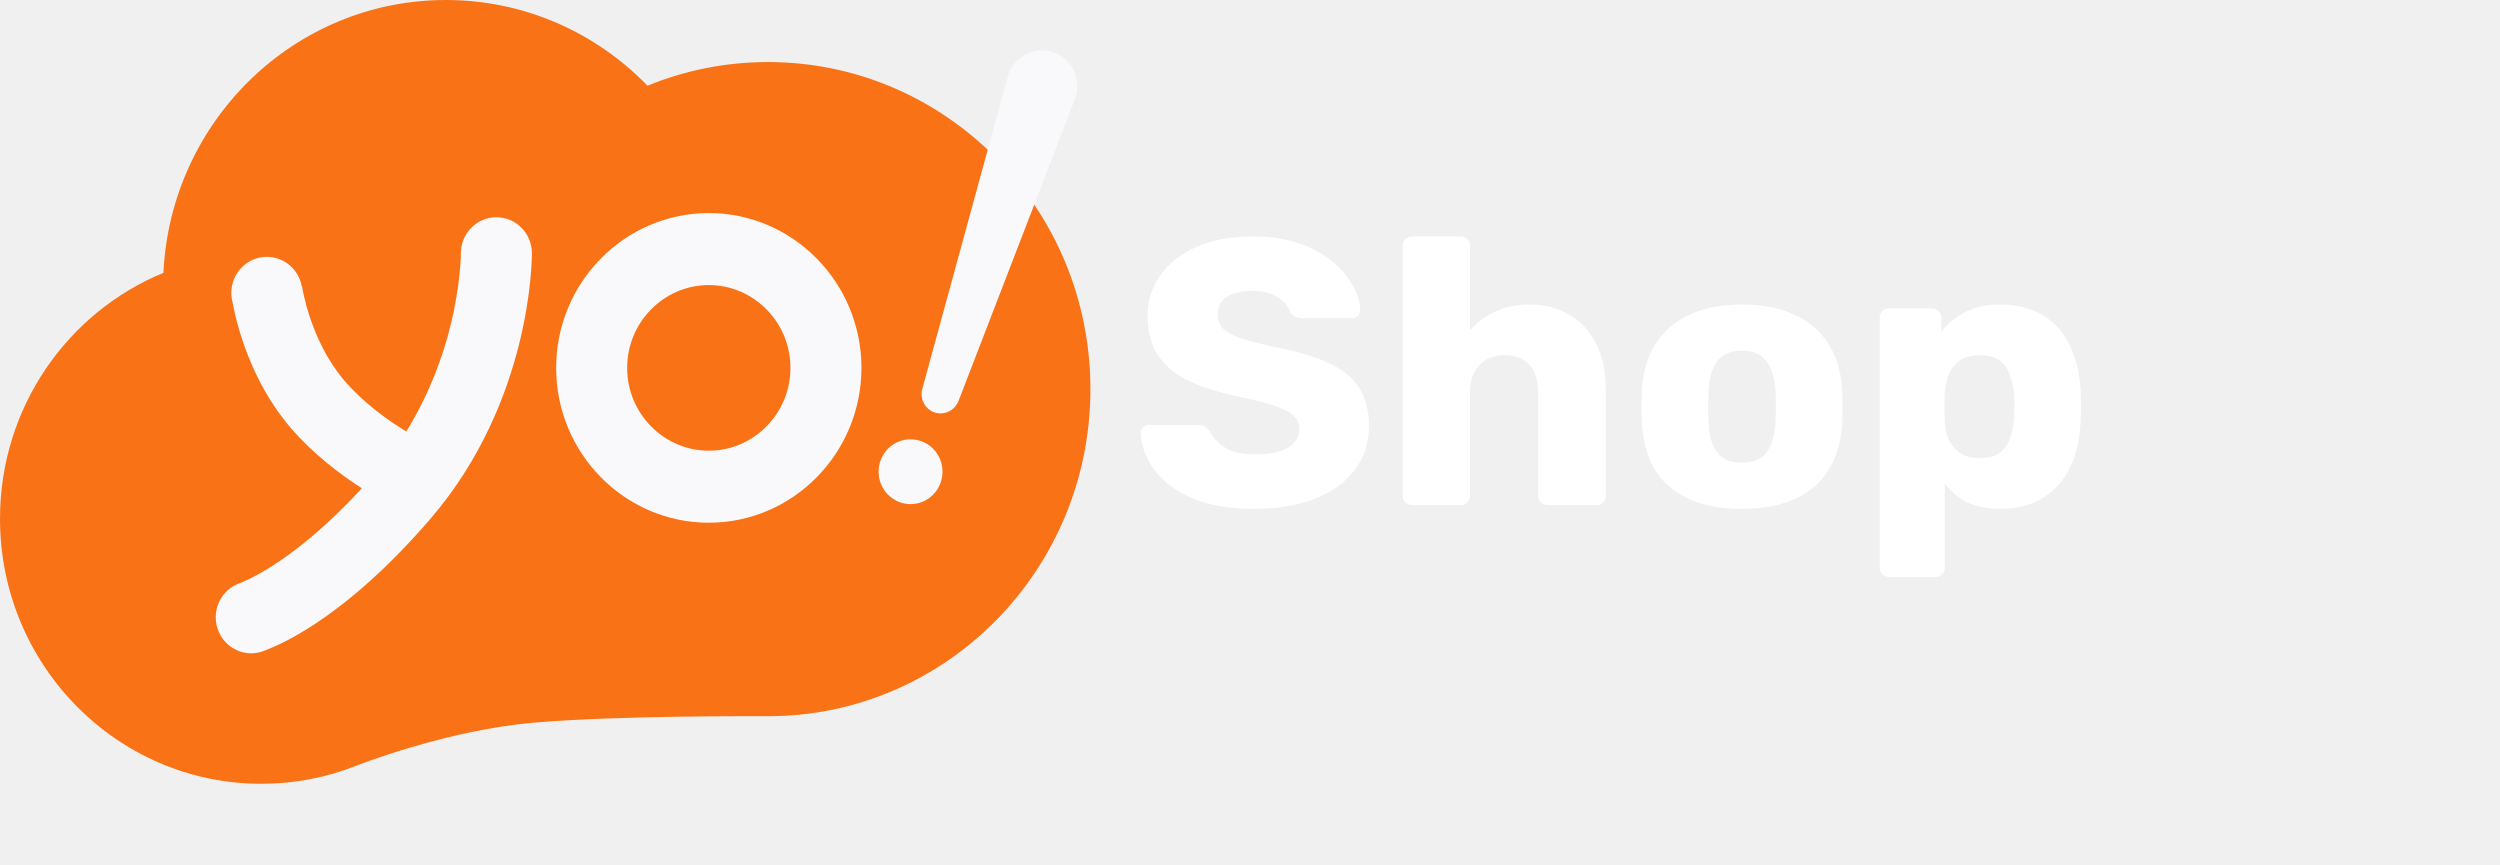
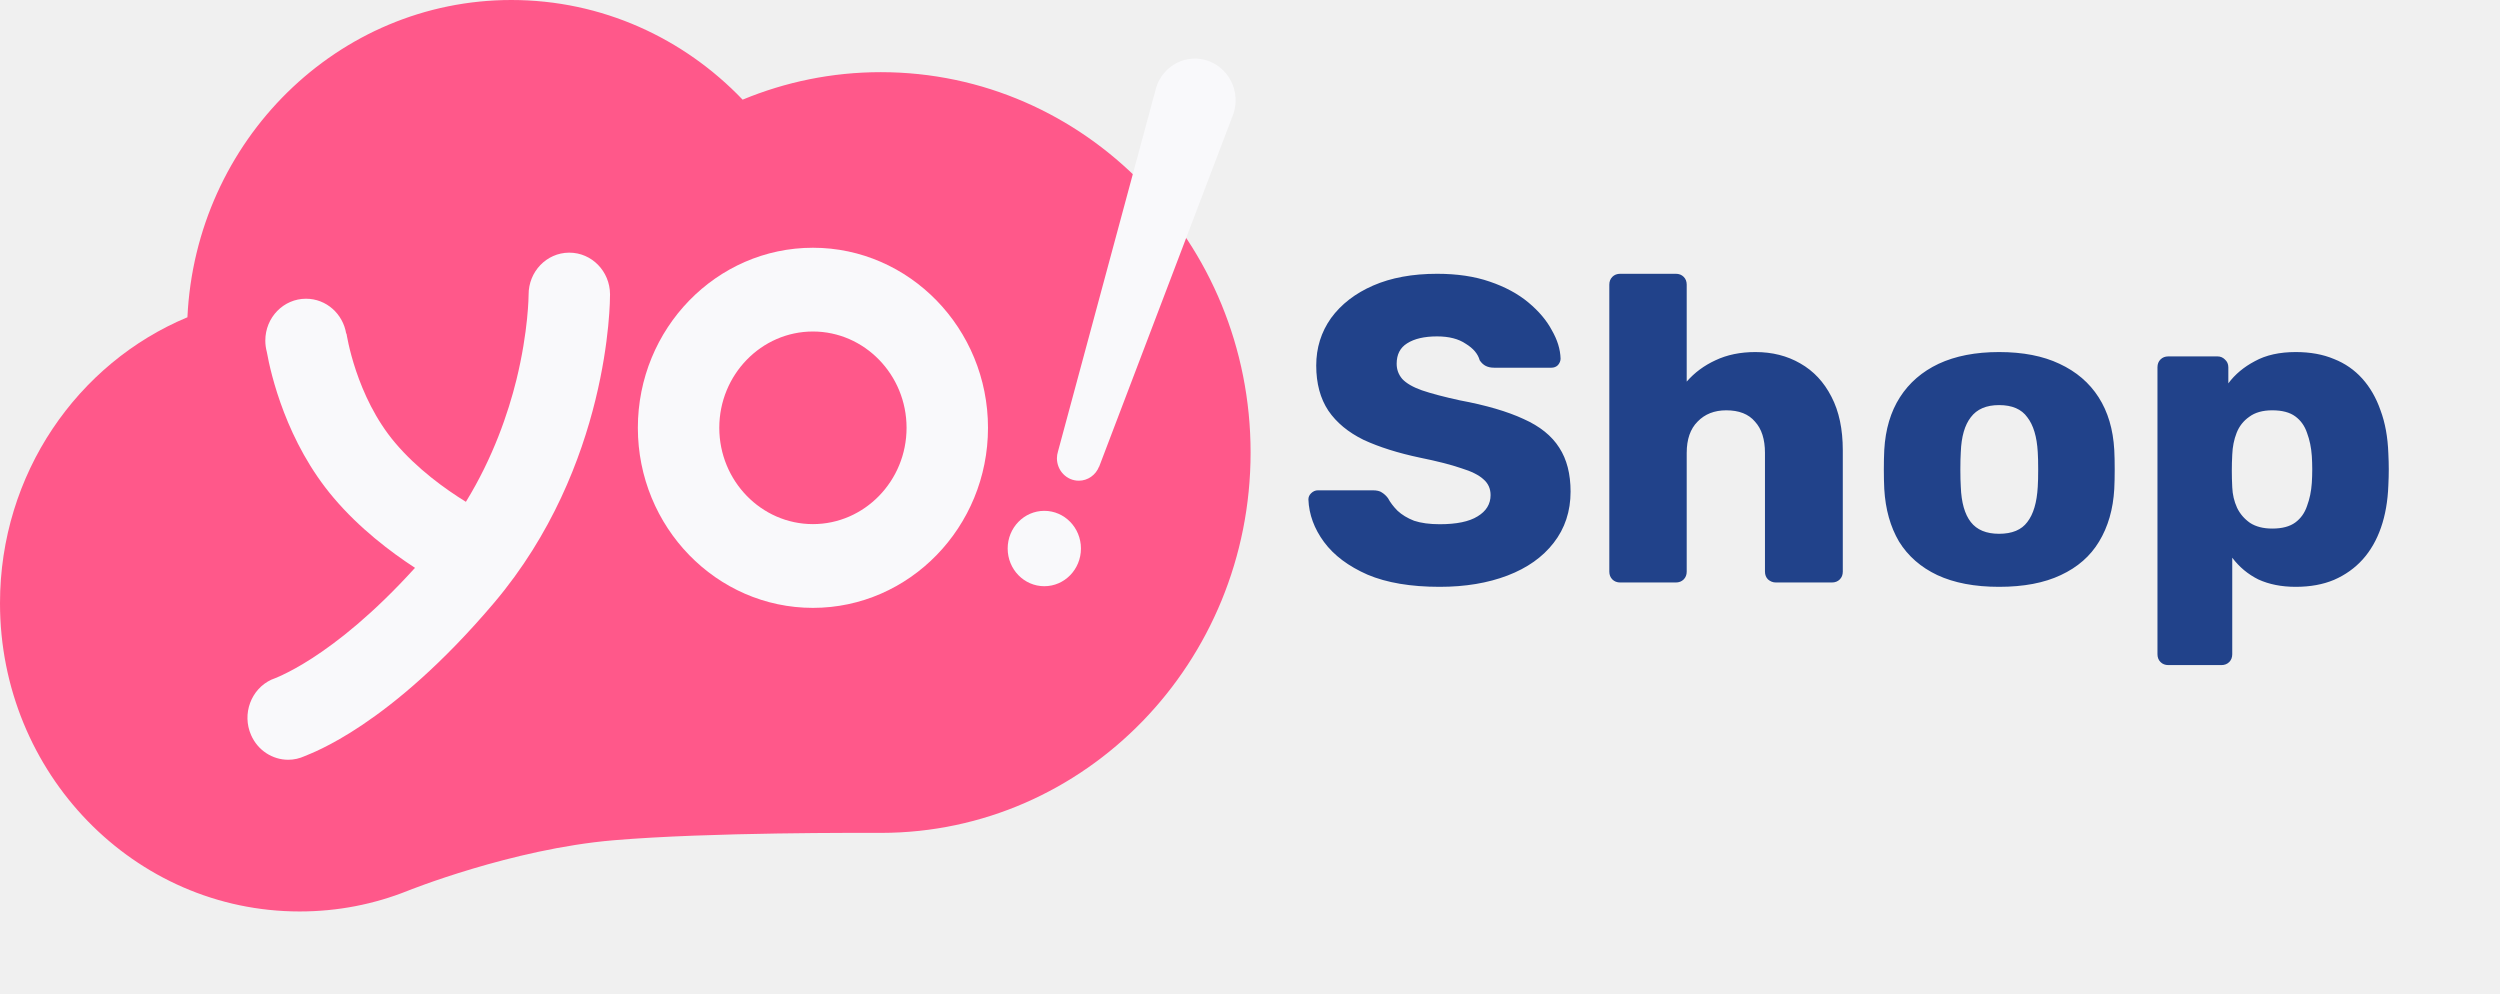
- <svg xmlns="http://www.w3.org/2000/svg" width="185" height="64" viewBox="0 0 185 64" fill="none">
-   <path d="M92.875 37.655C91.008 37.655 89.459 37.394 88.227 36.871C86.995 36.33 86.062 35.63 85.427 34.771C84.792 33.912 84.456 32.998 84.419 32.027C84.419 31.878 84.475 31.747 84.587 31.635C84.718 31.504 84.867 31.439 85.035 31.439H88.563C88.824 31.439 89.02 31.486 89.151 31.579C89.3 31.672 89.431 31.794 89.543 31.943C89.692 32.223 89.898 32.494 90.159 32.755C90.439 33.016 90.794 33.231 91.223 33.399C91.671 33.548 92.222 33.623 92.875 33.623C93.958 33.623 94.77 33.455 95.311 33.119C95.871 32.783 96.151 32.326 96.151 31.747C96.151 31.336 96.002 31 95.703 30.739C95.404 30.459 94.919 30.216 94.247 30.011C93.594 29.787 92.716 29.563 91.615 29.339C90.196 29.04 88.983 28.658 87.975 28.191C86.986 27.706 86.23 27.08 85.707 26.315C85.184 25.531 84.923 24.56 84.923 23.403C84.923 22.264 85.24 21.247 85.875 20.351C86.528 19.455 87.434 18.755 88.591 18.251C89.748 17.747 91.12 17.495 92.707 17.495C93.995 17.495 95.124 17.663 96.095 17.999C97.084 18.335 97.915 18.783 98.587 19.343C99.259 19.903 99.763 20.5 100.099 21.135C100.454 21.751 100.64 22.358 100.659 22.955C100.659 23.104 100.603 23.244 100.491 23.375C100.379 23.487 100.239 23.543 100.071 23.543H96.375C96.17 23.543 95.992 23.506 95.843 23.431C95.694 23.356 95.563 23.235 95.451 23.067C95.339 22.656 95.04 22.302 94.555 22.003C94.088 21.686 93.472 21.527 92.707 21.527C91.886 21.527 91.242 21.676 90.775 21.975C90.327 22.255 90.103 22.694 90.103 23.291C90.103 23.664 90.224 23.991 90.467 24.271C90.728 24.551 91.148 24.794 91.727 24.999C92.324 25.204 93.136 25.419 94.163 25.643C95.862 25.96 97.234 26.362 98.279 26.847C99.324 27.314 100.09 27.93 100.575 28.695C101.06 29.442 101.303 30.384 101.303 31.523C101.303 32.792 100.939 33.894 100.211 34.827C99.502 35.742 98.512 36.442 97.243 36.927C95.974 37.412 94.518 37.655 92.875 37.655ZM104.498 37.375C104.293 37.375 104.125 37.31 103.994 37.179C103.863 37.048 103.798 36.88 103.798 36.675V18.195C103.798 17.99 103.863 17.822 103.994 17.691C104.125 17.56 104.293 17.495 104.498 17.495H108.082C108.287 17.495 108.455 17.56 108.586 17.691C108.717 17.822 108.782 17.99 108.782 18.195V24.439C109.286 23.86 109.902 23.403 110.63 23.067C111.377 22.712 112.235 22.535 113.206 22.535C114.289 22.535 115.25 22.778 116.09 23.263C116.949 23.748 117.621 24.467 118.106 25.419C118.591 26.352 118.834 27.5 118.834 28.863V36.675C118.834 36.88 118.769 37.048 118.638 37.179C118.507 37.31 118.339 37.375 118.134 37.375H114.522C114.335 37.375 114.167 37.31 114.018 37.179C113.887 37.048 113.822 36.88 113.822 36.675V29.031C113.822 28.154 113.607 27.482 113.178 27.015C112.767 26.53 112.151 26.287 111.33 26.287C110.565 26.287 109.949 26.53 109.482 27.015C109.015 27.482 108.782 28.154 108.782 29.031V36.675C108.782 36.88 108.717 37.048 108.586 37.179C108.455 37.31 108.287 37.375 108.082 37.375H104.498ZM128.897 37.655C127.329 37.655 126.004 37.403 124.921 36.899C123.857 36.395 123.036 35.676 122.457 34.743C121.897 33.791 121.58 32.662 121.505 31.355C121.486 30.982 121.477 30.562 121.477 30.095C121.477 29.61 121.486 29.19 121.505 28.835C121.58 27.51 121.916 26.38 122.513 25.447C123.11 24.514 123.941 23.795 125.005 23.291C126.088 22.787 127.385 22.535 128.897 22.535C130.428 22.535 131.725 22.787 132.789 23.291C133.872 23.795 134.712 24.514 135.309 25.447C135.906 26.38 136.242 27.51 136.317 28.835C136.336 29.19 136.345 29.61 136.345 30.095C136.345 30.562 136.336 30.982 136.317 31.355C136.242 32.662 135.916 33.791 135.337 34.743C134.777 35.676 133.956 36.395 132.873 36.899C131.809 37.403 130.484 37.655 128.897 37.655ZM128.897 34.239C129.737 34.239 130.344 33.987 130.717 33.483C131.109 32.979 131.333 32.223 131.389 31.215C131.408 30.935 131.417 30.562 131.417 30.095C131.417 29.628 131.408 29.255 131.389 28.975C131.333 27.986 131.109 27.239 130.717 26.735C130.344 26.212 129.737 25.951 128.897 25.951C128.076 25.951 127.469 26.212 127.077 26.735C126.685 27.239 126.47 27.986 126.433 28.975C126.414 29.255 126.405 29.628 126.405 30.095C126.405 30.562 126.414 30.935 126.433 31.215C126.47 32.223 126.685 32.979 127.077 33.483C127.469 33.987 128.076 34.239 128.897 34.239ZM139.799 42.695C139.593 42.695 139.425 42.63 139.295 42.499C139.164 42.368 139.099 42.2 139.099 41.995V23.515C139.099 23.31 139.164 23.142 139.295 23.011C139.425 22.88 139.593 22.815 139.799 22.815H142.963C143.149 22.815 143.308 22.88 143.439 23.011C143.588 23.142 143.663 23.31 143.663 23.515V24.551C144.092 23.972 144.661 23.496 145.371 23.123C146.08 22.731 146.957 22.535 148.003 22.535C148.936 22.535 149.757 22.684 150.467 22.983C151.176 23.263 151.783 23.683 152.287 24.243C152.791 24.803 153.183 25.484 153.463 26.287C153.761 27.09 153.929 28.014 153.967 29.059C153.985 29.432 153.995 29.778 153.995 30.095C153.995 30.412 153.985 30.758 153.967 31.131C153.929 32.139 153.771 33.044 153.491 33.847C153.211 34.65 152.819 35.331 152.315 35.891C151.811 36.451 151.195 36.89 150.467 37.207C149.757 37.506 148.936 37.655 148.003 37.655C147.088 37.655 146.285 37.496 145.595 37.179C144.923 36.843 144.363 36.376 143.915 35.779V41.995C143.915 42.2 143.849 42.368 143.719 42.499C143.588 42.63 143.42 42.695 143.215 42.695H139.799ZM146.491 33.903C147.125 33.903 147.62 33.772 147.975 33.511C148.329 33.25 148.581 32.895 148.731 32.447C148.899 31.999 149.001 31.504 149.039 30.963C149.076 30.384 149.076 29.806 149.039 29.227C149.001 28.686 148.899 28.191 148.731 27.743C148.581 27.295 148.329 26.94 147.975 26.679C147.62 26.418 147.125 26.287 146.491 26.287C145.875 26.287 145.38 26.427 145.007 26.707C144.633 26.968 144.363 27.314 144.195 27.743C144.027 28.172 143.933 28.639 143.915 29.143C143.896 29.498 143.887 29.843 143.887 30.179C143.887 30.515 143.896 30.87 143.915 31.243C143.933 31.71 144.036 32.148 144.223 32.559C144.409 32.951 144.689 33.278 145.063 33.539C145.436 33.782 145.912 33.903 146.491 33.903Z" fill="white" />
-   <g clip-path="url(#clip0_3524_27633)">
-     <path d="M80.691 28.796C80.691 15.428 70.008 4.592 56.829 4.592C53.677 4.592 50.673 5.214 47.915 6.342C44.115 2.425 38.835 0 32.994 0C21.786 0 12.627 8.953 12.093 20.189C5.009 23.102 0 30.146 0 38.388C0 49.216 8.66 58 19.334 58C21.795 58 24.142 57.538 26.304 56.685C26.304 56.685 33.012 54.021 39.579 53.47C45.814 52.946 55.796 52.999 56.777 52.999C56.794 52.999 56.803 52.999 56.821 52.999C56.829 52.999 56.829 52.999 56.838 52.999C56.855 52.999 56.864 52.999 56.864 52.999C70.025 52.982 80.691 42.154 80.691 28.796Z" fill="#F97316" />
-     <path d="M52.451 38.681C46.225 38.681 41.155 33.539 41.155 27.224C41.155 20.908 46.225 15.766 52.451 15.766C58.677 15.766 63.747 20.908 63.747 27.224C63.747 33.539 58.677 38.681 52.451 38.681ZM52.451 21.095C49.124 21.095 46.409 23.848 46.409 27.224C46.409 30.599 49.124 33.352 52.451 33.352C55.779 33.352 58.493 30.599 58.493 27.224C58.493 23.848 55.779 21.095 52.451 21.095Z" fill="#F9F9FB" />
-     <path d="M67.381 37.304C68.687 37.304 69.745 36.23 69.745 34.906C69.745 33.581 68.687 32.508 67.381 32.508C66.075 32.508 65.017 33.581 65.017 34.906C65.017 36.23 66.075 37.304 67.381 37.304Z" fill="#F9F9FB" />
-     <path d="M39.36 18.723C39.352 17.258 38.178 16.076 36.733 16.076C36.724 16.076 36.724 16.076 36.716 16.076C35.262 16.085 34.098 17.284 34.106 18.759C34.106 18.785 34.098 21.05 33.318 24.177C32.793 26.273 31.821 29.106 30.061 31.931C28.73 31.122 26.917 29.834 25.499 28.183C22.951 25.216 22.364 21.254 22.355 21.219V21.228H22.338C22.128 19.966 21.05 19.007 19.746 19.007C18.292 19.007 17.119 20.198 17.119 21.672C17.119 21.921 17.154 22.16 17.215 22.391C17.469 23.795 18.476 28.138 21.532 31.682C23.187 33.609 25.175 35.102 26.777 36.132C21.375 42.012 17.583 43.211 17.513 43.246C16.191 43.85 15.604 45.431 16.199 46.773C16.637 47.759 17.592 48.345 18.599 48.345C18.958 48.345 19.326 48.265 19.676 48.105C20.052 47.936 25.113 46.24 31.891 38.344C39.343 29.648 39.36 19.167 39.36 18.723Z" fill="#F9F9FB" />
-     <path d="M77.924 3.864C76.549 3.402 75.06 4.157 74.605 5.552L68.265 28.725C68.221 28.867 68.195 29.009 68.195 29.16C68.195 29.951 68.826 30.59 69.605 30.59C70.192 30.59 70.699 30.226 70.91 29.702H70.918L79.587 7.231C80.051 5.845 79.307 4.335 77.924 3.864Z" fill="#F9F9FB" />
+ <svg xmlns="http://www.w3.org/2000/svg" width="161" height="64" viewBox="0 0 161 64" fill="none">
+   <path d="M92.717 37.792C90.851 37.792 89.301 37.53 88.069 37.008C86.837 36.466 85.904 35.766 85.269 34.908C84.635 34.049 84.299 33.134 84.261 32.164C84.261 32.014 84.317 31.884 84.429 31.772C84.56 31.641 84.709 31.576 84.877 31.576H88.405C88.667 31.576 88.863 31.622 88.993 31.716C89.143 31.809 89.273 31.93 89.385 32.08C89.535 32.36 89.74 32.63 90.001 32.892C90.281 33.153 90.636 33.368 91.065 33.536C91.513 33.685 92.064 33.76 92.717 33.76C93.8 33.76 94.612 33.592 95.153 33.256C95.713 32.92 95.993 32.462 95.993 31.884C95.993 31.473 95.844 31.137 95.545 30.876C95.247 30.596 94.761 30.353 94.089 30.148C93.436 29.924 92.559 29.7 91.457 29.476C90.039 29.177 88.825 28.794 87.817 28.328C86.828 27.842 86.072 27.217 85.549 26.452C85.027 25.668 84.765 24.697 84.765 23.54C84.765 22.401 85.083 21.384 85.717 20.488C86.371 19.592 87.276 18.892 88.433 18.388C89.591 17.884 90.963 17.632 92.549 17.632C93.837 17.632 94.967 17.8 95.937 18.136C96.927 18.472 97.757 18.92 98.429 19.48C99.101 20.04 99.605 20.637 99.941 21.272C100.296 21.888 100.483 22.494 100.501 23.092C100.501 23.241 100.445 23.381 100.333 23.512C100.221 23.624 100.081 23.68 99.913 23.68H96.217C96.012 23.68 95.835 23.642 95.685 23.568C95.536 23.493 95.405 23.372 95.293 23.204C95.181 22.793 94.883 22.438 94.397 22.14C93.931 21.822 93.315 21.664 92.549 21.664C91.728 21.664 91.084 21.813 90.617 22.112C90.169 22.392 89.945 22.83 89.945 23.428C89.945 23.801 90.067 24.128 90.309 24.408C90.571 24.688 90.991 24.93 91.569 25.136C92.167 25.341 92.979 25.556 94.005 25.78C95.704 26.097 97.076 26.498 98.121 26.984C99.167 27.45 99.932 28.066 100.417 28.832C100.903 29.578 101.145 30.521 101.145 31.66C101.145 32.929 100.781 34.03 100.053 34.964C99.344 35.878 98.355 36.578 97.085 37.064C95.816 37.549 94.36 37.792 92.717 37.792ZM104.34 37.512C104.135 37.512 103.967 37.446 103.836 37.316C103.706 37.185 103.64 37.017 103.64 36.812V18.332C103.64 18.126 103.706 17.958 103.836 17.828C103.967 17.697 104.135 17.632 104.34 17.632H107.924C108.13 17.632 108.298 17.697 108.428 17.828C108.559 17.958 108.624 18.126 108.624 18.332V24.576C109.128 23.997 109.744 23.54 110.472 23.204C111.219 22.849 112.078 22.672 113.048 22.672C114.131 22.672 115.092 22.914 115.932 23.4C116.791 23.885 117.463 24.604 117.948 25.556C118.434 26.489 118.676 27.637 118.676 29V36.812C118.676 37.017 118.611 37.185 118.48 37.316C118.35 37.446 118.182 37.512 117.976 37.512H114.364C114.178 37.512 114.01 37.446 113.86 37.316C113.73 37.185 113.664 37.017 113.664 36.812V29.168C113.664 28.29 113.45 27.618 113.02 27.152C112.61 26.666 111.994 26.424 111.172 26.424C110.407 26.424 109.791 26.666 109.324 27.152C108.858 27.618 108.624 28.29 108.624 29.168V36.812C108.624 37.017 108.559 37.185 108.428 37.316C108.298 37.446 108.13 37.512 107.924 37.512H104.34ZM128.739 37.792C127.171 37.792 125.846 37.54 124.763 37.036C123.699 36.532 122.878 35.813 122.299 34.88C121.739 33.928 121.422 32.798 121.347 31.492C121.329 31.118 121.319 30.698 121.319 30.232C121.319 29.746 121.329 29.326 121.347 28.972C121.422 27.646 121.758 26.517 122.355 25.584C122.953 24.65 123.783 23.932 124.847 23.428C125.93 22.924 127.227 22.672 128.739 22.672C130.27 22.672 131.567 22.924 132.631 23.428C133.714 23.932 134.554 24.65 135.151 25.584C135.749 26.517 136.085 27.646 136.159 28.972C136.178 29.326 136.187 29.746 136.187 30.232C136.187 30.698 136.178 31.118 136.159 31.492C136.085 32.798 135.758 33.928 135.179 34.88C134.619 35.813 133.798 36.532 132.715 37.036C131.651 37.54 130.326 37.792 128.739 37.792ZM128.739 34.376C129.579 34.376 130.186 34.124 130.559 33.62C130.951 33.116 131.175 32.36 131.231 31.352C131.25 31.072 131.259 30.698 131.259 30.232C131.259 29.765 131.25 29.392 131.231 29.112C131.175 28.122 130.951 27.376 130.559 26.872C130.186 26.349 129.579 26.088 128.739 26.088C127.918 26.088 127.311 26.349 126.919 26.872C126.527 27.376 126.313 28.122 126.275 29.112C126.257 29.392 126.247 29.765 126.247 30.232C126.247 30.698 126.257 31.072 126.275 31.352C126.313 32.36 126.527 33.116 126.919 33.62C127.311 34.124 127.918 34.376 128.739 34.376ZM139.641 42.832C139.436 42.832 139.268 42.766 139.137 42.636C139.006 42.505 138.941 42.337 138.941 42.132V23.652C138.941 23.446 139.006 23.278 139.137 23.148C139.268 23.017 139.436 22.952 139.641 22.952H142.805C142.992 22.952 143.15 23.017 143.281 23.148C143.43 23.278 143.505 23.446 143.505 23.652V24.688C143.934 24.109 144.504 23.633 145.213 23.26C145.922 22.868 146.8 22.672 147.845 22.672C148.778 22.672 149.6 22.821 150.309 23.12C151.018 23.4 151.625 23.82 152.129 24.38C152.633 24.94 153.025 25.621 153.305 26.424C153.604 27.226 153.772 28.15 153.809 29.196C153.828 29.569 153.837 29.914 153.837 30.232C153.837 30.549 153.828 30.894 153.809 31.268C153.772 32.276 153.613 33.181 153.333 33.984C153.053 34.786 152.661 35.468 152.157 36.028C151.653 36.588 151.037 37.026 150.309 37.344C149.6 37.642 148.778 37.792 147.845 37.792C146.93 37.792 146.128 37.633 145.437 37.316C144.765 36.98 144.205 36.513 143.757 35.916V42.132C143.757 42.337 143.692 42.505 143.561 42.636C143.43 42.766 143.262 42.832 143.057 42.832H139.641ZM146.333 34.04C146.968 34.04 147.462 33.909 147.817 33.648C148.172 33.386 148.424 33.032 148.573 32.584C148.741 32.136 148.844 31.641 148.881 31.1C148.918 30.521 148.918 29.942 148.881 29.364C148.844 28.822 148.741 28.328 148.573 27.88C148.424 27.432 148.172 27.077 147.817 26.816C147.462 26.554 146.968 26.424 146.333 26.424C145.717 26.424 145.222 26.564 144.849 26.844C144.476 27.105 144.205 27.45 144.037 27.88C143.869 28.309 143.776 28.776 143.757 29.28C143.738 29.634 143.729 29.98 143.729 30.316C143.729 30.652 143.738 31.006 143.757 31.38C143.776 31.846 143.878 32.285 144.065 32.696C144.252 33.088 144.532 33.414 144.905 33.676C145.278 33.918 145.754 34.04 146.333 34.04Z" fill="#21428A" />
+   <g clip-path="url(#clip0_4502_32468)">
+     <path d="M80.538 29.142C80.538 15.614 69.876 4.647 56.722 4.647C53.576 4.647 50.578 5.277 47.825 6.418C44.032 2.454 38.761 0 32.932 0C21.745 0 12.603 9.061 12.07 20.432C4.999 23.38 0 30.509 0 38.85C0 49.808 8.644 58.698 19.298 58.698C21.754 58.698 24.096 58.231 26.255 57.368C26.255 57.368 32.95 54.671 39.504 54.114C45.727 53.584 55.691 53.638 56.67 53.638C56.687 53.638 56.696 53.638 56.713 53.638C56.722 53.638 56.722 53.638 56.731 53.638C56.748 53.638 56.757 53.638 56.757 53.638C69.893 53.62 80.538 42.662 80.538 29.142Z" fill="#FF588A" />
+     <path d="M52.352 39.147C46.138 39.147 41.078 33.942 41.078 27.551C41.078 21.16 46.138 15.955 52.352 15.955C58.566 15.955 63.627 21.16 63.627 27.551C63.627 33.942 58.566 39.147 52.352 39.147ZM52.352 21.349C49.031 21.349 46.322 24.135 46.322 27.551C46.322 30.967 49.031 33.753 52.352 33.753C55.673 33.753 58.383 30.967 58.383 27.551C58.383 24.135 55.673 21.349 52.352 21.349Z" fill="#F9F9FB" />
+     <path d="M67.254 37.752C68.557 37.752 69.613 36.666 69.613 35.325C69.613 33.985 68.557 32.898 67.254 32.898C65.95 32.898 64.894 33.985 64.894 35.325C64.894 36.666 65.95 37.752 67.254 37.752Z" fill="#F9F9FB" />
+     <path d="M39.286 18.95C39.277 17.467 38.106 16.271 36.664 16.271C36.655 16.271 36.655 16.271 36.646 16.271C35.196 16.28 34.033 17.494 34.042 18.986C34.042 19.013 34.033 21.305 33.255 24.47C32.731 26.591 31.761 29.458 30.004 32.317C28.675 31.499 26.866 30.195 25.451 28.523C22.907 25.521 22.322 21.512 22.313 21.476V21.485H22.295C22.086 20.209 21.011 19.238 19.708 19.238C18.258 19.238 17.086 20.442 17.086 21.935C17.086 22.186 17.121 22.429 17.183 22.663C17.436 24.083 18.441 28.479 21.491 32.065C23.143 34.016 25.127 35.526 26.727 36.569C21.334 42.519 17.55 43.733 17.48 43.769C16.16 44.38 15.574 45.98 16.169 47.337C16.606 48.335 17.558 48.929 18.564 48.929C18.922 48.929 19.289 48.848 19.639 48.686C20.014 48.515 25.066 46.798 31.831 38.807C39.268 30.007 39.286 19.4 39.286 18.95Z" fill="#F9F9FB" />
+     <path d="M77.776 3.909C76.404 3.441 74.918 4.205 74.464 5.617L68.136 29.069C68.093 29.213 68.066 29.357 68.066 29.51C68.066 30.31 68.696 30.957 69.474 30.957C70.059 30.957 70.566 30.588 70.776 30.058H70.784L79.437 7.316C79.9 5.913 79.157 4.385 77.776 3.909Z" fill="#F9F9FB" />
  </g>
  <defs>
-     <clipPath id="clip0_3524_27633">
-       <rect width="80.691" height="58" fill="white" />
+     <clipPath id="clip0_4502_32468">
+       <rect width="80.538" height="58.698" fill="white" />
    </clipPath>
  </defs>
</svg>
